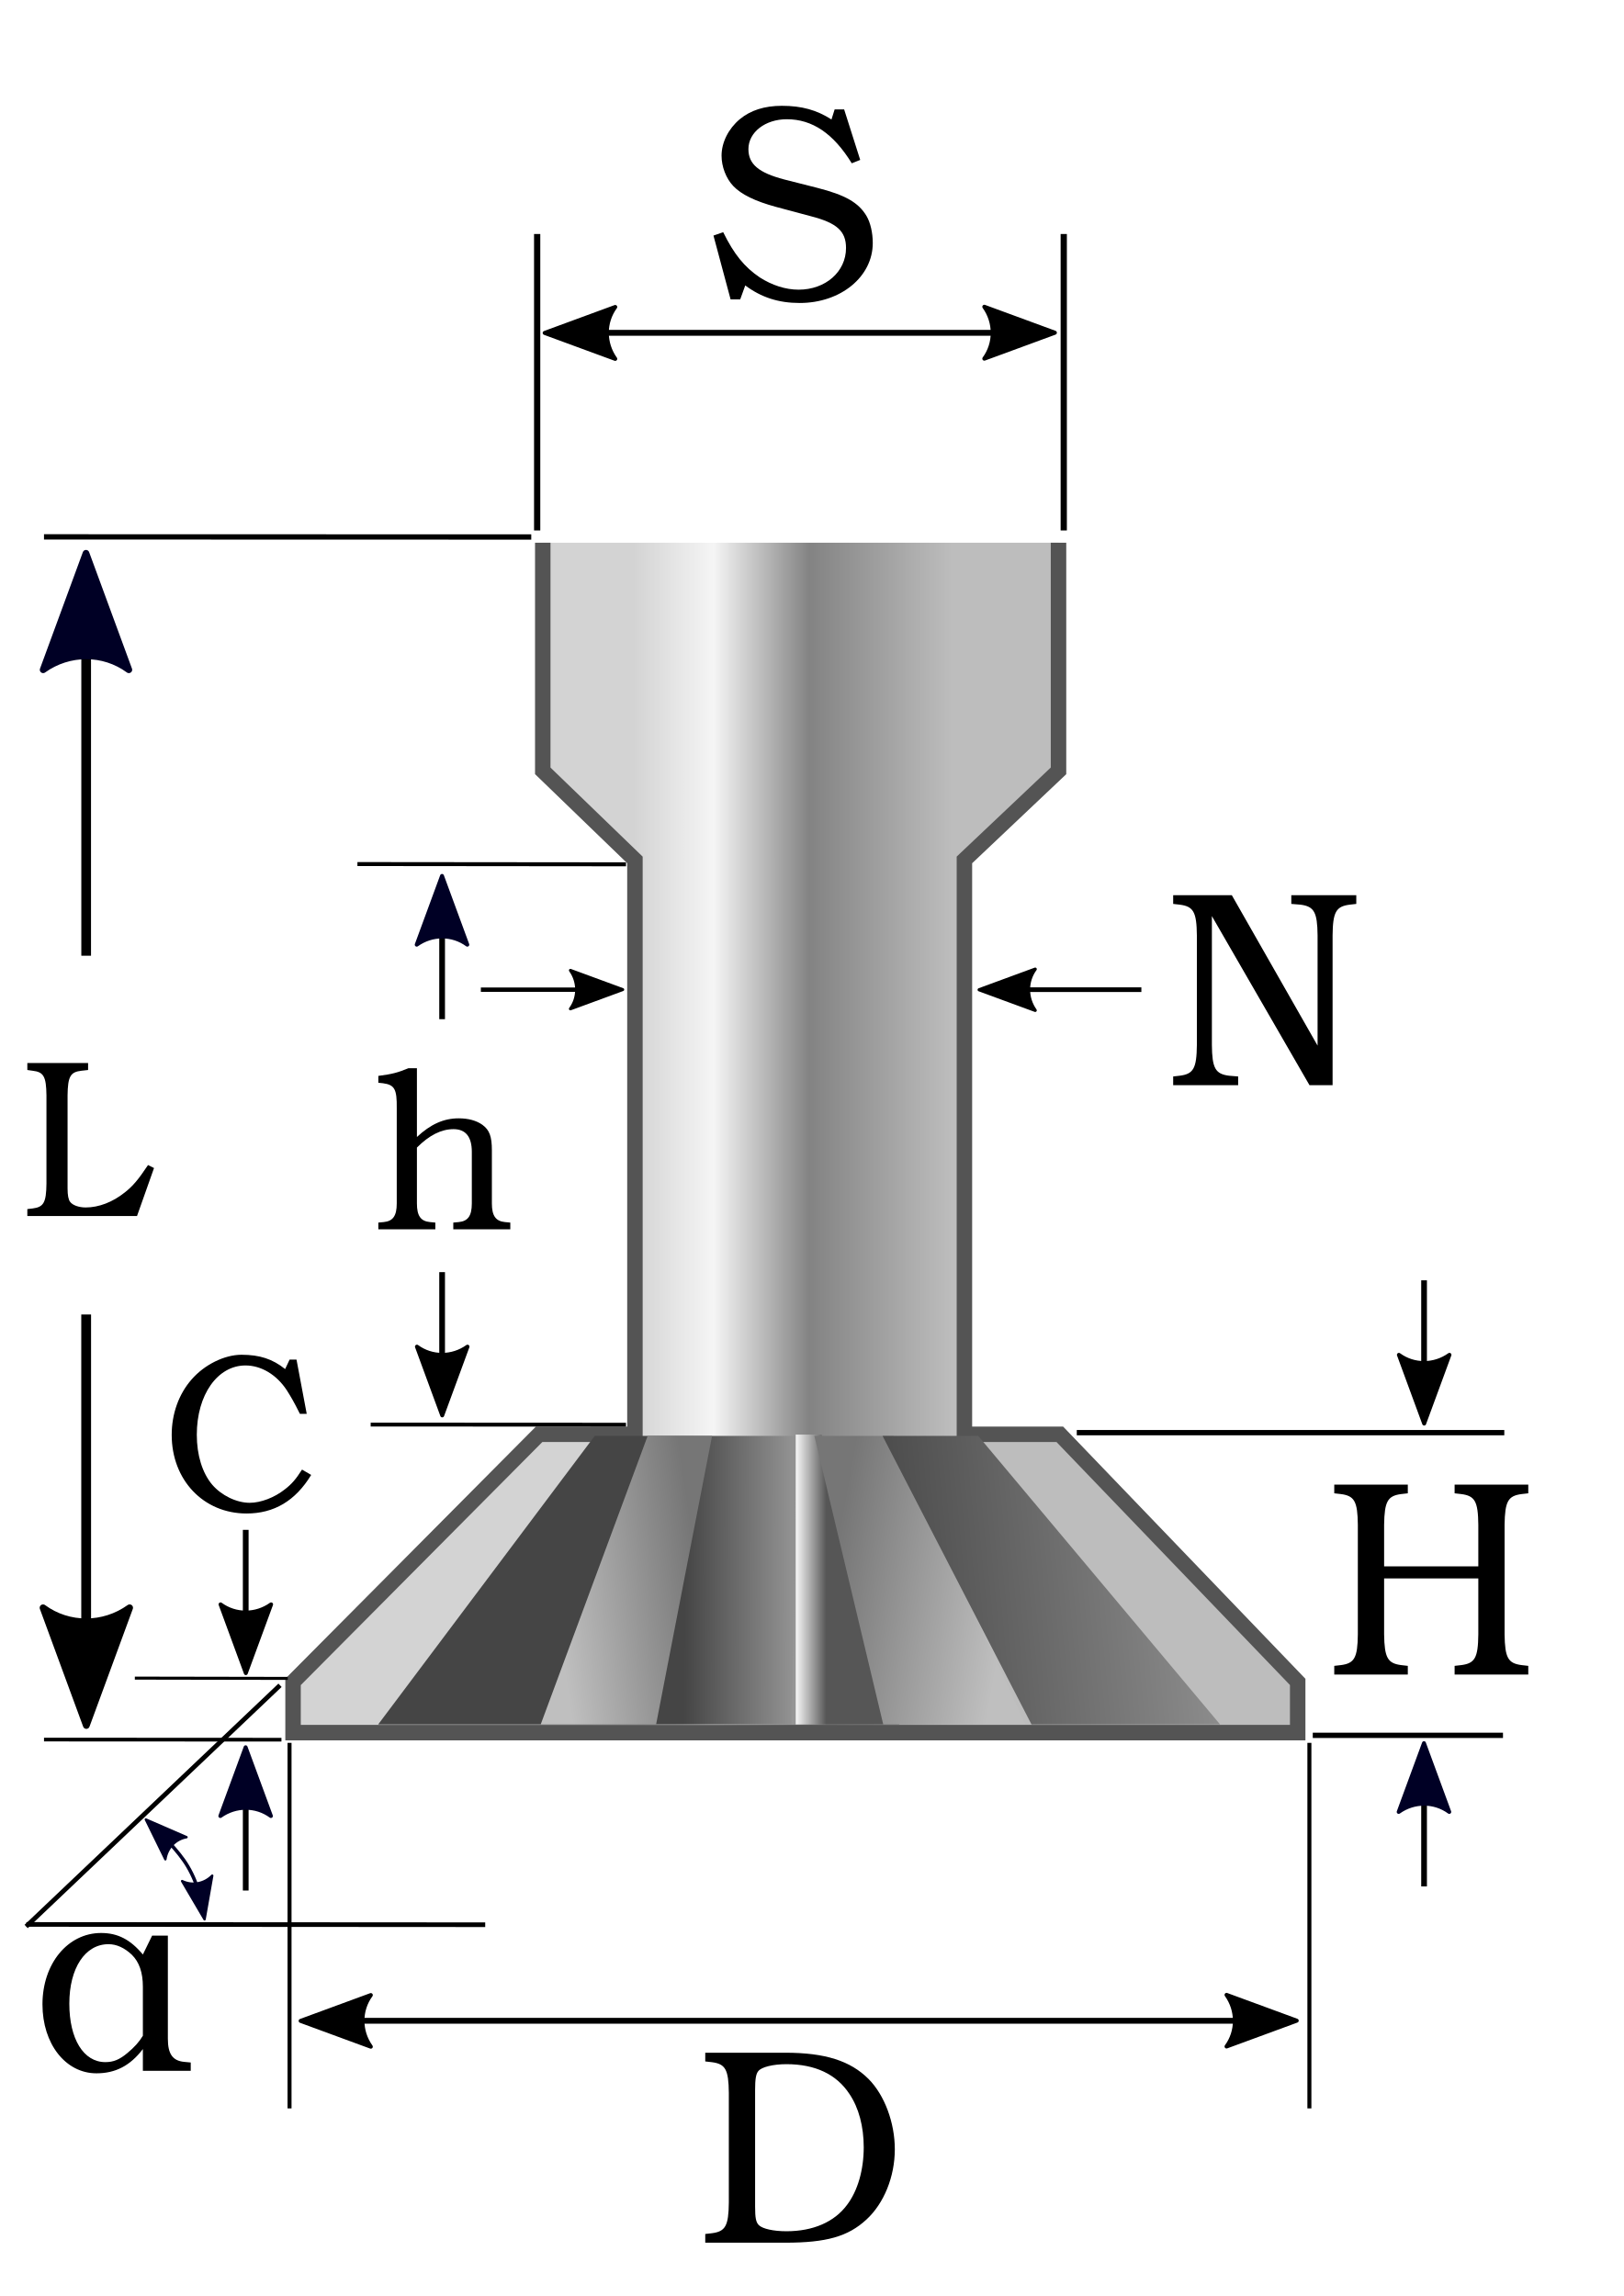
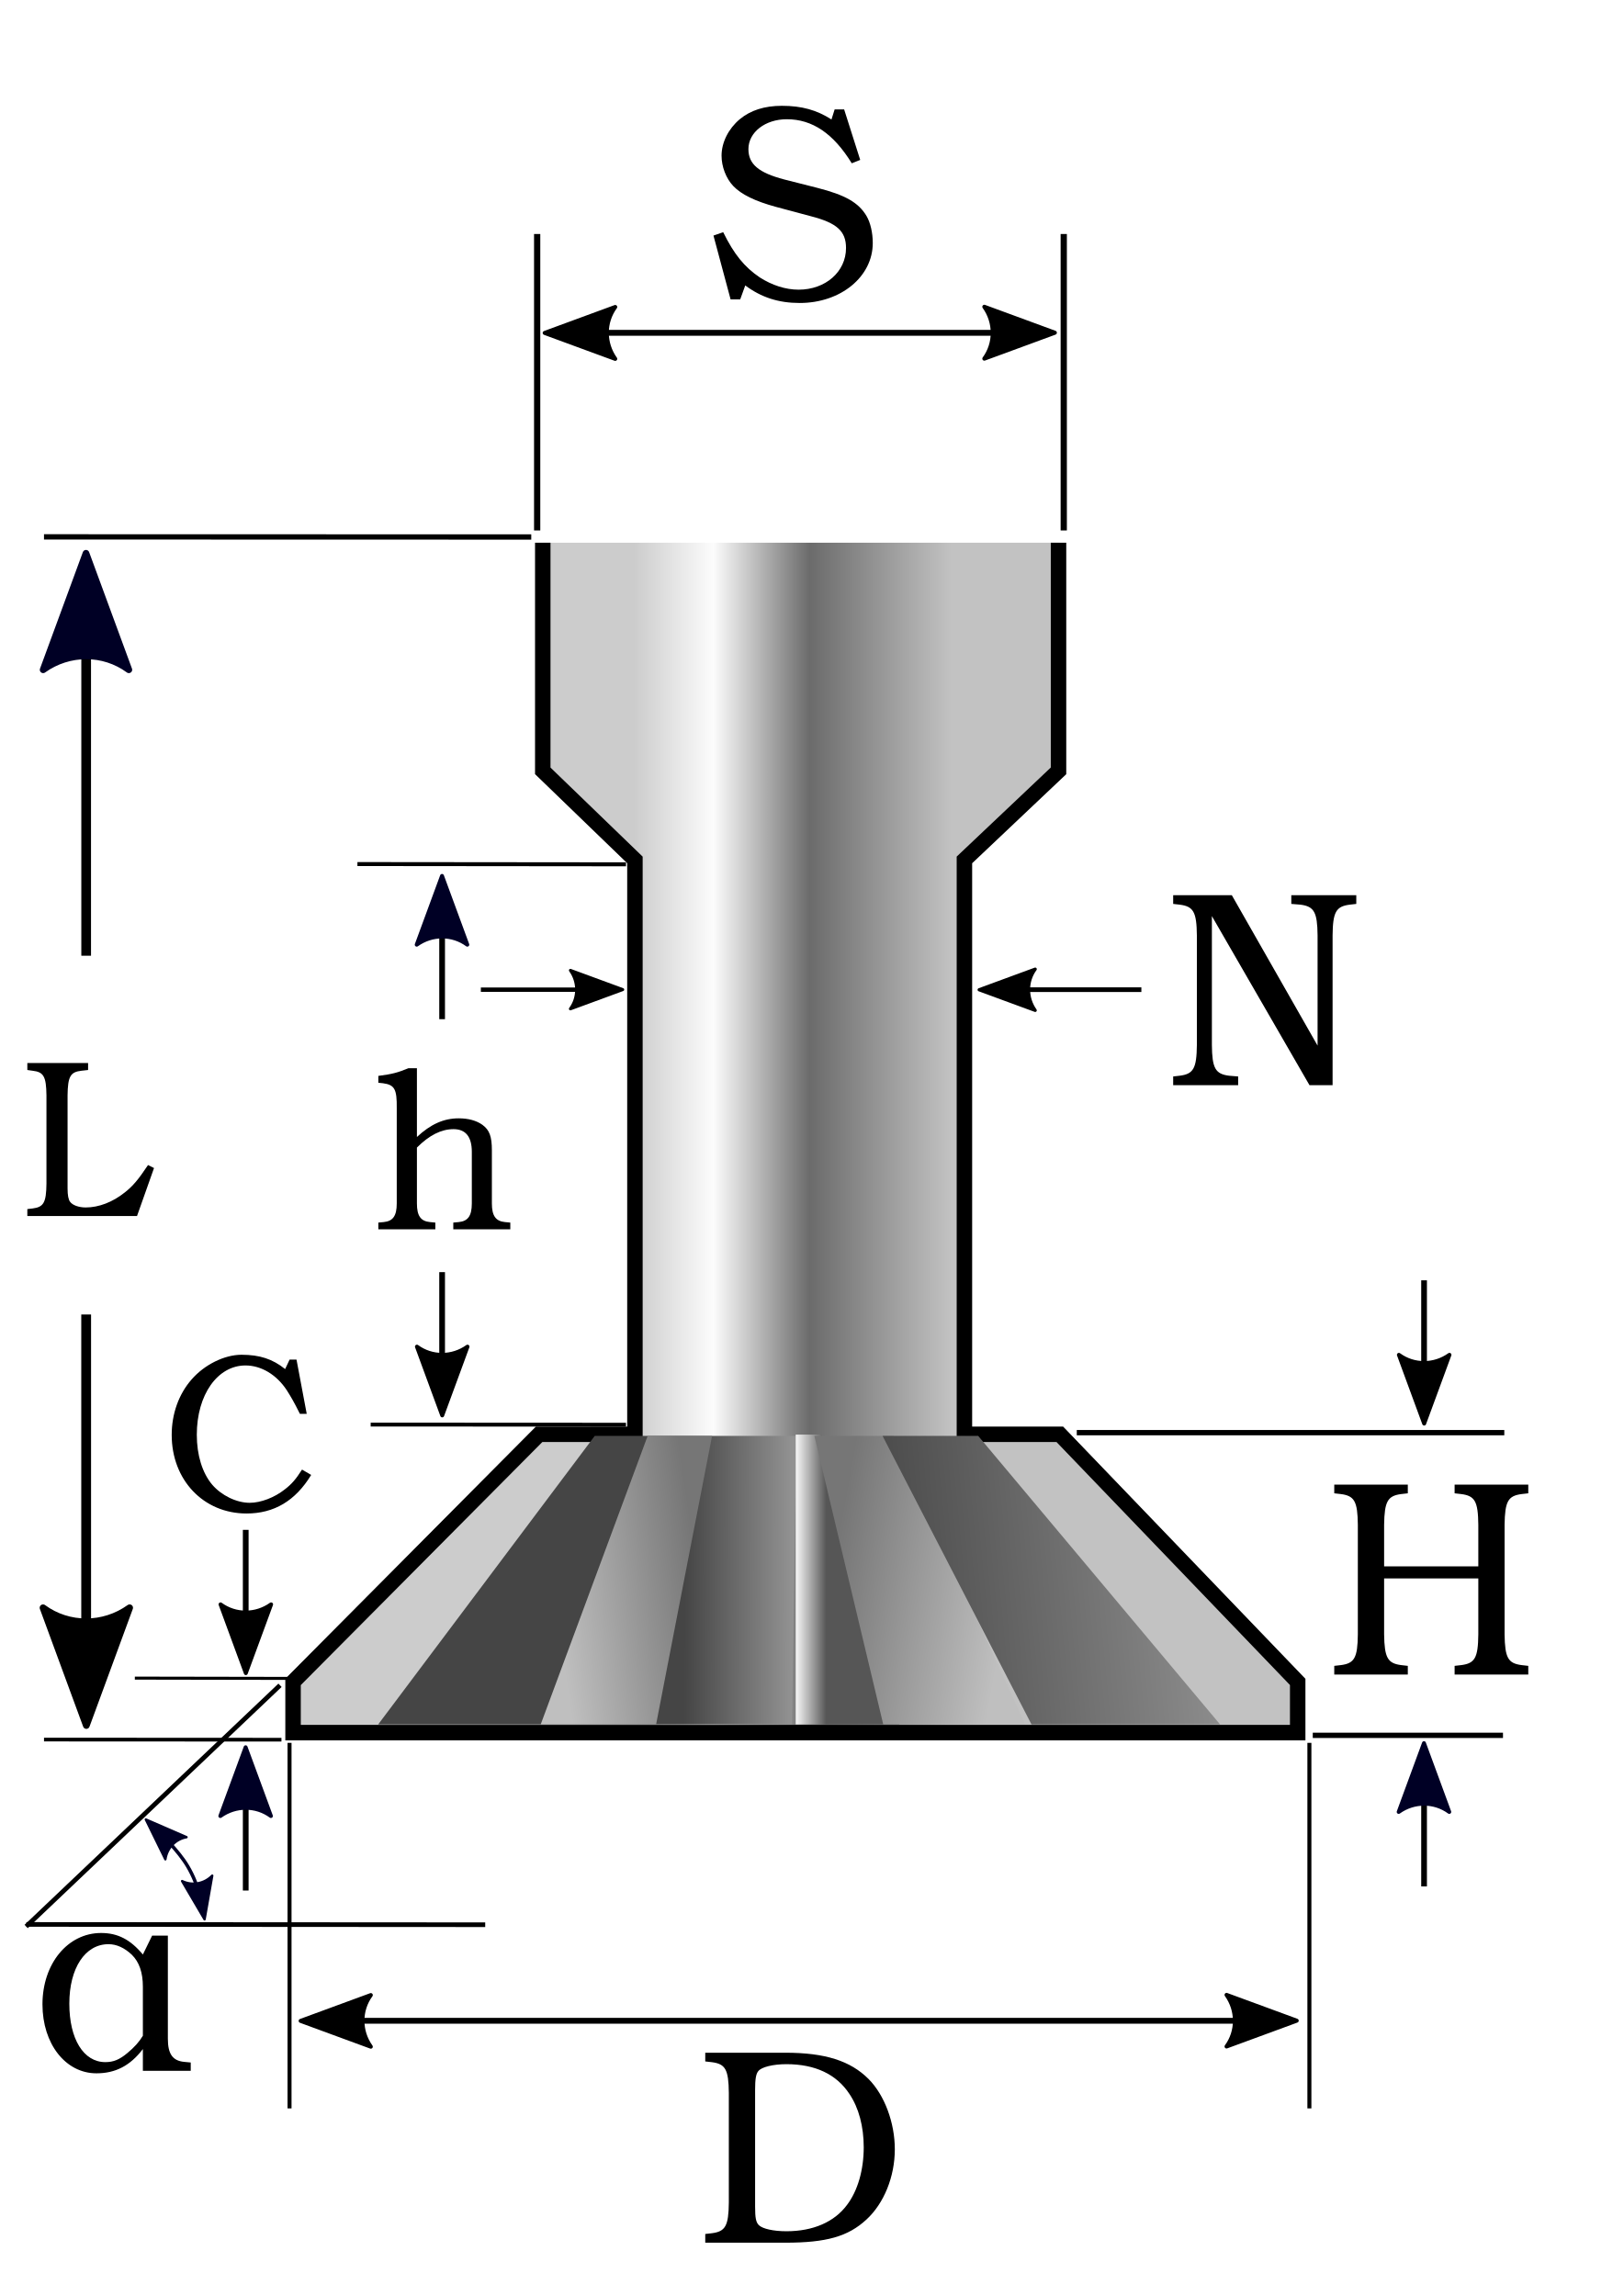
<svg xmlns="http://www.w3.org/2000/svg" xmlns:xlink="http://www.w3.org/1999/xlink" id="svg8" version="1.1" viewBox="0 0 210 297" height="297mm" width="210mm" xml:space="preserve">
  <defs id="defs2">
    <linearGradient id="linearGradient82685">
-       <stop style="stop-color:#bebebe;stop-opacity:1;" offset="0" id="stop82681" />
-       <stop style="stop-color:#f0f0f0;stop-opacity:1;" offset="0.25" id="stop87441" />
-       <stop style="stop-color:#464646;stop-opacity:1;" offset="0.554" id="stop92591" />
-       <stop style="stop-color:#9c9c9c;stop-opacity:1;" offset="1" id="stop82683" />
+       <stop style="stop-color:#cccccc;stop-opacity:1;" offset="0" id="stop82681" />
+       <stop style="stop-color:#fcfcfc;stop-opacity:1;" offset="0.25" id="stop87441" />
+       <stop style="stop-color:#6b6b6b;stop-opacity:1;" offset="0.554" id="stop92591" />
+       <stop style="stop-color:#c2c2c2;stop-opacity:1;" offset="1" id="stop82683" />
    </linearGradient>
    <linearGradient id="linearGradient36741">
      <stop style="stop-color:#f8f8f8;stop-opacity:1;" offset="0" id="stop36737" />
      <stop style="stop-color:#565656;stop-opacity:1;" offset="1" id="stop36739" />
    </linearGradient>
    <linearGradient id="linearGradient20895">
      <stop style="stop-color:#767676;stop-opacity:1;" offset="0" id="stop20891" />
      <stop style="stop-color:#bfbfbf;stop-opacity:1;" offset="1" id="stop20893" />
    </linearGradient>
    <marker orient="auto" refY="0" refX="0" id="marker7593" style="overflow:visible">
      <path id="path7591" style="fill:#000000;fill-opacity:1;fill-rule:evenodd;stroke:#000000;stroke-width:0.625;stroke-linejoin:round;stroke-opacity:1" d="M 8.719,4.034 -2.207,0.016 8.719,-4.002 c -1.745,2.372 -1.735,5.617 -6e-7,8.035 z" transform="matrix(1.1,0,0,1.1,1.1,0)" />
    </marker>
    <marker style="overflow:visible" id="marker4880" refX="0" refY="0" orient="auto">
      <path transform="matrix(-1.1,0,0,-1.1,-1.1,0)" d="M 8.719,4.034 -2.207,0.016 8.719,-4.002 c -1.745,2.372 -1.735,5.617 -6e-7,8.035 z" style="fill:#000000;fill-opacity:1;fill-rule:evenodd;stroke:#000000;stroke-width:0.625;stroke-linejoin:round;stroke-opacity:1" id="path4878" />
    </marker>
    <marker style="overflow:visible" id="marker4732" refX="0" refY="0" orient="auto">
      <path transform="matrix(1.1,0,0,1.1,1.1,0)" d="M 8.719,4.034 -2.207,0.016 8.719,-4.002 c -1.745,2.372 -1.735,5.617 -6e-7,8.035 z" style="fill:#000000;fill-opacity:1;fill-rule:evenodd;stroke:#000000;stroke-width:0.625;stroke-linejoin:round;stroke-opacity:1" id="path4730" />
    </marker>
    <marker orient="auto" refY="0" refX="0" id="marker4584" style="overflow:visible">
      <path id="path4582" style="fill:#000000;fill-opacity:1;fill-rule:evenodd;stroke:#000000;stroke-width:0.625;stroke-linejoin:round;stroke-opacity:1" d="M 8.719,4.034 -2.207,0.016 8.719,-4.002 c -1.745,2.372 -1.735,5.617 -6e-7,8.035 z" transform="matrix(-1.1,0,0,-1.1,-1.1,0)" />
    </marker>
    <marker style="overflow:visible" id="marker4328" refX="0" refY="0" orient="auto" viewBox="0 0 12.706 9.526" markerWidth="12.706" markerHeight="9.526" preserveAspectRatio="xMidYMid">
      <path transform="matrix(-1.1,0,0,-1.1,-1.1,0)" d="M 8.719,4.034 -2.207,0.016 8.719,-4.002 c -1.745,2.372 -1.735,5.617 -6e-7,8.035 z" style="fill:#000000;fill-opacity:1;fill-rule:evenodd;stroke:#000000;stroke-width:0.625;stroke-linejoin:round;stroke-opacity:1" id="path4326" />
    </marker>
    <marker orient="auto" refY="0" refX="0" id="marker4186" style="overflow:visible" viewBox="0 0 12.706 9.526" markerWidth="12.706" markerHeight="9.526" preserveAspectRatio="xMidYMid">
      <path id="path4184" style="fill:#000000;fill-opacity:1;fill-rule:evenodd;stroke:#000000;stroke-width:0.625;stroke-linejoin:round;stroke-opacity:1" d="M 8.719,4.034 -2.207,0.016 8.719,-4.002 c -1.745,2.372 -1.735,5.617 -6e-7,8.035 z" transform="matrix(1.1,0,0,1.1,1.1,0)" />
    </marker>
    <marker style="overflow:visible" id="marker3948" refX="0" refY="0" orient="auto">
      <path transform="matrix(1.1,0,0,1.1,1.1,0)" d="M 8.719,4.034 -2.207,0.016 8.719,-4.002 c -1.745,2.372 -1.735,5.617 -6e-7,8.035 z" style="fill:#000000;fill-opacity:1;fill-rule:evenodd;stroke:#000000;stroke-width:0.625;stroke-linejoin:round;stroke-opacity:1" id="path3946" />
    </marker>
    <marker style="overflow:visible" id="Arrow2Lend" refX="0" refY="0" orient="auto" viewBox="0 0 12.706 9.526" markerWidth="12.706" markerHeight="9.526" preserveAspectRatio="xMidYMid">
      <path transform="matrix(-1.1,0,0,-1.1,-1.1,0)" d="M 8.719,4.034 -2.207,0.016 8.719,-4.002 c -1.745,2.372 -1.735,5.617 -6e-7,8.035 z" style="fill:#000025;fill-opacity:1;fill-rule:evenodd;stroke:#000025;stroke-width:0.625;stroke-linejoin:round;stroke-opacity:1" id="path920" />
    </marker>
    <marker style="overflow:visible" id="Arrow2Lstart" refX="0" refY="0" orient="auto">
      <path transform="matrix(1.1,0,0,1.1,1.1,0)" d="M 8.719,4.034 -2.207,0.016 8.719,-4.002 c -1.745,2.372 -1.735,5.617 -6e-7,8.035 z" style="fill:#000025;fill-opacity:1;fill-rule:evenodd;stroke:#000025;stroke-width:0.625;stroke-linejoin:round;stroke-opacity:1" id="path917" />
    </marker>
    <marker style="overflow:visible" id="marker7497" refX="0" refY="0" orient="auto">
      <path transform="scale(-0.6)" d="M 8.719,4.034 -2.207,0.016 8.719,-4.002 c -1.745,2.372 -1.735,5.617 -6e-7,8.035 z" style="fill:#000025;fill-opacity:1;fill-rule:evenodd;stroke:#000025;stroke-width:0.625;stroke-linejoin:round;stroke-opacity:1" id="path7495" />
    </marker>
    <marker style="overflow:visible" id="marker7379" refX="0" refY="0" orient="auto">
      <path transform="matrix(0.4,0,0,0.4,4,0)" style="fill:#000025;fill-opacity:1;fill-rule:evenodd;stroke:#000025;stroke-width:1pt;stroke-opacity:1" d="M 0,0 5,-5 -12.5,0 5,5 Z" id="path7377" />
    </marker>
    <marker orient="auto" refY="0" refX="0" id="marker5480" style="overflow:visible">
      <path id="path5478" style="fill:#000000;fill-opacity:1;fill-rule:evenodd;stroke:#000000;stroke-width:0.625;stroke-linejoin:round;stroke-opacity:1" d="M 8.719,4.034 -2.207,0.016 8.719,-4.002 c -1.745,2.372 -1.735,5.617 -6e-7,8.035 z" transform="scale(-0.6)" />
    </marker>
    <marker orient="auto" refY="0" refX="0" id="marker5470" style="overflow:visible">
      <path id="path5468" style="fill:#000000;fill-opacity:1;fill-rule:evenodd;stroke:#000000;stroke-width:0.625;stroke-linejoin:round;stroke-opacity:1" d="M 8.719,4.034 -2.207,0.016 8.719,-4.002 c -1.745,2.372 -1.735,5.617 -6e-7,8.035 z" transform="scale(-0.6)" />
    </marker>
    <marker orient="auto" refY="0" refX="0" id="marker5220" style="overflow:visible">
      <path id="path5218" d="M 0,0 5,-5 -12.5,0 5,5 Z" style="fill:#000000;fill-opacity:1;fill-rule:evenodd;stroke:#000000;stroke-width:1pt;stroke-opacity:1" transform="matrix(0.4,0,0,0.4,4,0)" />
    </marker>
    <marker orient="auto" refY="0" refX="0" id="marker5210" style="overflow:visible">
      <path id="path5208" d="M 0,0 5,-5 -12.5,0 5,5 Z" style="fill:#000000;fill-opacity:1;fill-rule:evenodd;stroke:#000000;stroke-width:1pt;stroke-opacity:1" transform="matrix(0.4,0,0,0.4,4,0)" />
    </marker>
    <marker orient="auto" refY="0" refX="0" id="marker5072" style="overflow:visible">
      <path id="path5070" d="M 0,0 5,-5 -12.5,0 5,5 Z" style="fill:#000000;fill-opacity:1;fill-rule:evenodd;stroke:#000000;stroke-width:1pt;stroke-opacity:1" transform="matrix(-0.8,0,0,-0.8,-10,0)" />
    </marker>
    <marker orient="auto" refY="0" refX="0" id="marker5014" style="overflow:visible">
      <path id="path5012" d="M 0,0 5,-5 -12.5,0 5,5 Z" style="fill:#000000;fill-opacity:1;fill-rule:evenodd;stroke:#000000;stroke-width:1pt;stroke-opacity:1" transform="matrix(-0.8,0,0,-0.8,-10,0)" />
    </marker>
    <marker orient="auto" refY="0" refX="0" id="marker4968" style="overflow:visible">
      <path id="path4966" d="M 0,0 5,-5 -12.5,0 5,5 Z" style="fill:#000000;fill-opacity:1;fill-rule:evenodd;stroke:#000000;stroke-width:1pt;stroke-opacity:1" transform="matrix(-0.8,0,0,-0.8,-10,0)" />
    </marker>
    <marker orient="auto" refY="0" refX="0" id="marker4884" style="overflow:visible">
      <path id="path4882" d="M 0,0 5,-5 -12.5,0 5,5 Z" style="fill:#000000;fill-opacity:1;fill-rule:evenodd;stroke:#000000;stroke-width:1pt;stroke-opacity:1" transform="matrix(0.8,0,0,0.8,10,0)" />
    </marker>
    <marker orient="auto" refY="0" refX="0" id="marker4856" style="overflow:visible">
      <path id="path4854" d="M 0,0 5,-5 -12.5,0 5,5 Z" style="fill:#000000;fill-opacity:1;fill-rule:evenodd;stroke:#000000;stroke-width:1pt;stroke-opacity:1" transform="matrix(0.8,0,0,0.8,10,0)" />
    </marker>
    <marker orient="auto" refY="0" refX="0" id="marker4834" style="overflow:visible">
      <path id="path4832" d="M 0,0 5,-5 -12.5,0 5,5 Z" style="fill:#000000;fill-opacity:1;fill-rule:evenodd;stroke:#000000;stroke-width:1pt;stroke-opacity:1" transform="matrix(0.8,0,0,0.8,10,0)" />
    </marker>
    <marker orient="auto" refY="0" refX="0" id="marker5220-5" style="overflow:visible">
      <path id="path5218-3" d="M 0,0 5,-5 -12.5,0 5,5 Z" style="fill:#000000;fill-opacity:1;fill-rule:evenodd;stroke:#000000;stroke-width:1pt;stroke-opacity:1" transform="matrix(0.4,0,0,0.4,4,0)" />
    </marker>
    <marker orient="auto" refY="0" refX="0" id="marker5480-5" style="overflow:visible">
      <path id="path5478-7" style="fill:#000000;fill-opacity:1;fill-rule:evenodd;stroke:#000000;stroke-width:0.625;stroke-linejoin:round;stroke-opacity:1" d="M 8.719,4.034 -2.207,0.016 8.719,-4.002 c -1.745,2.372 -1.735,5.617 -6e-7,8.035 z" transform="scale(-0.6)" />
    </marker>
    <linearGradient xlink:href="#linearGradient36360" id="linearGradient36362" x1="83.833" y1="-3.855" x2="46.76" y2="-3.913" gradientUnits="userSpaceOnUse" gradientTransform="matrix(1.118396,0,0,1,8.709789,204.7329)" />
    <linearGradient id="linearGradient36360">
      <stop style="stop-color:#929292;stop-opacity:1;" offset="0" id="stop36356" />
      <stop style="stop-color:#454545;stop-opacity:1;" offset="0.337" id="stop38296" />
    </linearGradient>
    <linearGradient xlink:href="#linearGradient16058" id="linearGradient16060" x1="79.855" y1="162.6" x2="146.842" y2="155.669" gradientUnits="userSpaceOnUse" gradientTransform="matrix(0.9285597,0,0,1.00646,32.52907,14.27157)" />
    <linearGradient id="linearGradient16058">
      <stop style="stop-color:#424242;stop-opacity:1;" offset="0" id="stop16054" />
      <stop style="stop-color:#a5a5a5;stop-opacity:1;" offset="1" id="stop16056" />
    </linearGradient>
    <marker orient="auto" refY="0" refX="0" id="marker4186-7" style="overflow:visible">
      <path id="path4184-5" style="fill:#000000;fill-opacity:1;fill-rule:evenodd;stroke:#000000;stroke-width:0.625;stroke-linejoin:round;stroke-opacity:1" d="M 8.719,4.034 -2.207,0.016 8.719,-4.002 c -1.745,2.372 -1.735,5.617 -6e-7,8.035 z" transform="matrix(1.1,0,0,1.1,1.1,0)" />
    </marker>
    <marker orient="auto" refY="0" refX="0" id="marker4584-3" style="overflow:visible">
      <path id="path4582-5" style="fill:#000000;fill-opacity:1;fill-rule:evenodd;stroke:#000000;stroke-width:0.625;stroke-linejoin:round;stroke-opacity:1" d="M 8.719,4.034 -2.207,0.016 8.719,-4.002 c -1.745,2.372 -1.735,5.617 -6e-7,8.035 z" transform="matrix(-1.1,0,0,-1.1,-1.1,0)" />
    </marker>
    <marker style="overflow:visible" id="marker4732-6" refX="0" refY="0" orient="auto">
      <path transform="matrix(1.1,0,0,1.1,1.1,0)" d="M 8.719,4.034 -2.207,0.016 8.719,-4.002 c -1.745,2.372 -1.735,5.617 -6e-7,8.035 z" style="fill:#000000;fill-opacity:1;fill-rule:evenodd;stroke:#000000;stroke-width:0.625;stroke-linejoin:round;stroke-opacity:1" id="path4730-2" />
    </marker>
    <marker style="overflow:visible" id="marker3948-9" refX="0" refY="0" orient="auto">
      <path transform="matrix(1.1,0,0,1.1,1.1,0)" d="M 8.719,4.034 -2.207,0.016 8.719,-4.002 c -1.745,2.372 -1.735,5.617 -6e-7,8.035 z" style="fill:#000000;fill-opacity:1;fill-rule:evenodd;stroke:#000000;stroke-width:0.625;stroke-linejoin:round;stroke-opacity:1" id="path3946-1" />
    </marker>
    <marker style="overflow:visible" id="marker4328-2" refX="0" refY="0" orient="auto">
      <path transform="matrix(-1.1,0,0,-1.1,-1.1,0)" d="M 8.719,4.034 -2.207,0.016 8.719,-4.002 c -1.745,2.372 -1.735,5.617 -6e-7,8.035 z" style="fill:#000000;fill-opacity:1;fill-rule:evenodd;stroke:#000000;stroke-width:0.625;stroke-linejoin:round;stroke-opacity:1" id="path4326-7" />
    </marker>
    <marker style="overflow:visible" id="Arrow2Lstart-0" refX="0" refY="0" orient="auto">
      <path transform="matrix(1.1,0,0,1.1,1.1,0)" d="M 8.719,4.034 -2.207,0.016 8.719,-4.002 c -1.745,2.372 -1.735,5.617 -6e-7,8.035 z" style="fill:#000025;fill-opacity:1;fill-rule:evenodd;stroke:#000025;stroke-width:0.625;stroke-linejoin:round;stroke-opacity:1" id="path917-9" />
    </marker>
    <marker style="overflow:visible" id="Arrow2Lend-3" refX="0" refY="0" orient="auto">
      <path transform="matrix(-1.1,0,0,-1.1,-1.1,0)" d="M 8.719,4.034 -2.207,0.016 8.719,-4.002 c -1.745,2.372 -1.735,5.617 -6e-7,8.035 z" style="fill:#000025;fill-opacity:1;fill-rule:evenodd;stroke:#000025;stroke-width:0.625;stroke-linejoin:round;stroke-opacity:1" id="path920-6" />
    </marker>
    <marker style="overflow:visible" id="marker4880-0" refX="0" refY="0" orient="auto">
      <path transform="matrix(-1.1,0,0,-1.1,-1.1,0)" d="M 8.719,4.034 -2.207,0.016 8.719,-4.002 c -1.745,2.372 -1.735,5.617 -6e-7,8.035 z" style="fill:#000000;fill-opacity:1;fill-rule:evenodd;stroke:#000000;stroke-width:0.625;stroke-linejoin:round;stroke-opacity:1" id="path4878-6" />
    </marker>
    <marker orient="auto" refY="0" refX="0" id="marker7593-2" style="overflow:visible">
      <path id="path7591-6" style="fill:#000000;fill-opacity:1;fill-rule:evenodd;stroke:#000000;stroke-width:0.625;stroke-linejoin:round;stroke-opacity:1" d="M 8.719,4.034 -2.207,0.016 8.719,-4.002 c -1.745,2.372 -1.735,5.617 -6e-7,8.035 z" transform="matrix(1.1,0,0,1.1,1.1,0)" />
    </marker>
    <marker orient="auto" refY="0" refX="0" id="marker5072-1" style="overflow:visible">
      <path id="path5070-8" d="M 0,0 5,-5 -12.5,0 5,5 Z" style="fill:#000000;fill-opacity:1;fill-rule:evenodd;stroke:#000000;stroke-width:1pt;stroke-opacity:1" transform="matrix(-0.8,0,0,-0.8,-10,0)" />
    </marker>
    <linearGradient xlink:href="#linearGradient20895" id="linearGradient20691" gradientUnits="userSpaceOnUse" x1="88.003" y1="210.563" x2="114.517" y2="205.597" gradientTransform="matrix(0.8579507,0,0,-0.8898868,30.85144,397.3874)" />
    <linearGradient xlink:href="#linearGradient36741" id="linearGradient36743" x1="83.865" y1="184.477" x2="87.814" y2="184.477" gradientUnits="userSpaceOnUse" gradientTransform="translate(19.05,16.40417)" />
    <linearGradient xlink:href="#linearGradient82685" id="linearGradient82687" x1="62.931" y1="139.99" x2="103.979" y2="139.99" gradientUnits="userSpaceOnUse" gradientTransform="translate(19.05,16.40417)" />
    <linearGradient xlink:href="#linearGradient20895" id="linearGradient2124" gradientUnits="userSpaceOnUse" gradientTransform="matrix(-0.6974373,0,0,-0.8898868,152.6378,397.3874)" x1="88.003" y1="210.563" x2="114.517" y2="205.597" />
    <marker style="overflow:visible" id="Arrow2Lstart-0-7" refX="0" refY="0" orient="auto">
      <path transform="matrix(1.1,0,0,1.1,1.1,0)" d="M 8.719,4.034 -2.207,0.016 8.719,-4.002 c -1.745,2.372 -1.735,5.617 -6e-7,8.035 z" style="fill:#000025;fill-opacity:1;fill-rule:evenodd;stroke:#000025;stroke-width:0.625;stroke-linejoin:round;stroke-opacity:1" id="path917-9-5" />
    </marker>
    <marker style="overflow:visible" id="Arrow2Lend-3-3" refX="0" refY="0" orient="auto">
      <path transform="matrix(-1.1,0,0,-1.1,-1.1,0)" d="M 8.719,4.034 -2.207,0.016 8.719,-4.002 c -1.745,2.372 -1.735,5.617 -6e-7,8.035 z" style="fill:#000025;fill-opacity:1;fill-rule:evenodd;stroke:#000025;stroke-width:0.625;stroke-linejoin:round;stroke-opacity:1" id="path920-6-5" />
    </marker>
  </defs>
-   <path id="path4520" d="M 70.198,70.203 V 99.714 l 11.92,11.52 v 74.301 H 69.726 l -31.824,32.029 v 6.56 H 167.836 v -6.56 l -30.766,-32.029 H 124.732 V 111.234 L 136.903,99.714 V 70.203" style="opacity:0.67;fill:url(#linearGradient82687);fill-opacity:1;stroke:#000000;stroke-width:2;stroke-linecap:butt;stroke-linejoin:miter;stroke-dasharray:none;stroke-opacity:1" />
+   <path id="path4520" d="M 70.198,70.203 V 99.714 l 11.92,11.52 v 74.301 H 69.726 l -31.824,32.029 v 6.56 H 167.836 v -6.56 l -30.766,-32.029 H 124.732 V 111.234 L 136.903,99.714 V 70.203" style="opacity:1;fill:url(#linearGradient82687);fill-opacity:1;stroke:#000000;stroke-width:2;stroke-linecap:butt;stroke-linejoin:miter;stroke-dasharray:none;stroke-opacity:1" />
  <path id="path3652" d="m 48.91,223.066 28.012,-37.33 h 26.077 l -0.563,37.33 h -7.909 z" style="fill:url(#linearGradient36362);fill-opacity:1;stroke:none;stroke-width:2.115;stroke-linecap:butt;stroke-linejoin:miter;stroke-miterlimit:4;stroke-dasharray:none;stroke-opacity:1" />
  <path id="path4528" d="M 69.474,68.615 V 30.27" style="fill:none;stroke:#000000;stroke-width:0.807;stroke-linecap:butt;stroke-linejoin:miter;stroke-miterlimit:4;stroke-dasharray:none;stroke-opacity:1" />
  <path id="path4530" d="M 137.579,68.615 V 30.27" style="fill:none;stroke:#000000;stroke-width:0.807;stroke-linecap:butt;stroke-linejoin:miter;stroke-miterlimit:4;stroke-dasharray:none;stroke-opacity:1" />
  <path id="path4538" d="M 169.349,272.732 V 225.448" style="fill:none;stroke:#000000;stroke-width:0.517;stroke-linecap:butt;stroke-linejoin:miter;stroke-miterlimit:4;stroke-dasharray:none;stroke-opacity:1" />
  <path id="path4542" d="M 71.455,43.052 H 135.421" style="fill:none;stroke:#000000;stroke-width:0.759;stroke-linecap:butt;stroke-linejoin:miter;stroke-miterlimit:4;stroke-dasharray:none;stroke-opacity:1;marker-start:url(#marker4186-7);marker-end:url(#marker4584-3)" />
  <path id="path4548" d="m 39.886,261.399 h 126.82" style="fill:none;stroke:#000000;stroke-width:0.755;stroke-linecap:butt;stroke-linejoin:miter;stroke-miterlimit:4;stroke-dasharray:none;stroke-opacity:1;marker-start:url(#marker3948-9);marker-end:url(#marker4328-2)" />
  <text transform="scale(0.9709603,1.029908)" id="shank_diameter" y="37.6" x="94.049" style="font-style:normal;font-variant:normal;font-weight:normal;font-stretch:normal;font-size:35.025px;line-height:1.25;font-family:'URW Bookman L';-inkscape-font-specification:'URW Bookman L, Normal';font-variant-ligatures:normal;font-variant-caps:normal;font-variant-numeric:normal;font-feature-settings:normal;text-align:start;letter-spacing:0px;word-spacing:0px;writing-mode:lr-tb;text-anchor:start;fill:#000000;fill-opacity:1;stroke:none;stroke-width:3.284" xml:space="preserve">
    <tspan style="font-style:normal;font-variant:normal;font-weight:normal;font-stretch:normal;font-size:35.025px;font-family:'URW Bookman L';-inkscape-font-specification:'URW Bookman L, Normal';font-variant-ligatures:normal;font-variant-caps:normal;font-variant-numeric:normal;font-feature-settings:normal;text-align:start;writing-mode:lr-tb;text-anchor:start;stroke-width:3.284" y="37.6" x="94.049" id="tspan5678">S</tspan>
  </text>
  <text transform="scale(0.9709603,1.029908)" id="diameter" y="281.679" x="92.847" style="font-style:normal;font-variant:normal;font-weight:normal;font-stretch:normal;font-size:35.025px;line-height:1.25;font-family:'URW Bookman L';-inkscape-font-specification:'URW Bookman L, Normal';font-variant-ligatures:normal;font-variant-caps:normal;font-variant-numeric:normal;font-feature-settings:normal;text-align:start;letter-spacing:0px;word-spacing:0px;writing-mode:lr-tb;text-anchor:start;fill:#000000;fill-opacity:1;stroke:none;stroke-width:3.284" xml:space="preserve">
    <tspan style="font-style:normal;font-variant:normal;font-weight:normal;font-stretch:normal;font-size:35.025px;font-family:'URW Bookman L';-inkscape-font-specification:'URW Bookman L, Normal';font-variant-ligatures:normal;font-variant-caps:normal;font-variant-numeric:normal;font-feature-settings:normal;text-align:start;writing-mode:lr-tb;text-anchor:start;stroke-width:3.284" y="281.679" x="92.847" id="tspan5690">D</tspan>
  </text>
  <path d="m 19.298,235.766 c 1.43,1.366 3.735,3.557 4.975,5.648 1.514,2.553 1.841,5.009 2.07,6.277" id="path5698" style="fill:none;fill-opacity:1;stroke:#000025;stroke-width:0.448;stroke-miterlimit:4;stroke-dasharray:none;stroke-dashoffset:0;stroke-opacity:1;marker-start:url(#Arrow2Lstart-0-7);marker-end:url(#Arrow2Lend-3-3)" />
  <text transform="scale(0.9709603,1.029908)" id="cutting_angle" y="260.094" x="4.36" style="font-style:normal;font-variant:normal;font-weight:normal;font-stretch:normal;font-size:35.025px;line-height:1.25;font-family:'URW Bookman L';-inkscape-font-specification:'URW Bookman L, Normal';font-variant-ligatures:normal;font-variant-caps:normal;font-variant-numeric:normal;font-feature-settings:normal;text-align:start;letter-spacing:0px;word-spacing:0px;writing-mode:lr-tb;text-anchor:start;fill:#000000;fill-opacity:1;stroke:none;stroke-width:3.284" xml:space="preserve">
    <tspan style="stroke-width:3.284" y="260.094" x="4.36" id="tspan5718">α</tspan>
  </text>
  <path style="fill:none;stroke:#000000;stroke-width:0.6;stroke-linecap:butt;stroke-linejoin:miter;stroke-dasharray:none;stroke-opacity:1" d="M 3.383,249.2 36.215,218.001" id="path140257-6" />
  <path style="fill:none;stroke:#000000;stroke-width:0.6;stroke-linecap:butt;stroke-linejoin:miter;stroke-dasharray:none;stroke-opacity:1" d="M 62.754,248.973 3.409,248.935" id="path140655-2" />
  <path id="path4538-8" d="M 37.447,272.732 V 225.448" style="fill:none;stroke:#000000;stroke-width:0.517;stroke-linecap:butt;stroke-linejoin:miter;stroke-miterlimit:4;stroke-dasharray:none;stroke-opacity:1" />
  <path id="path4548-6" d="m 139.264,185.321 h 55.293" style="fill:none;stroke:#000000;stroke-width:0.686;stroke-linecap:butt;stroke-linejoin:miter;stroke-miterlimit:4;stroke-dasharray:none;stroke-opacity:1" />
  <path id="path4538-7" d="M 184.181,244.02 V 226.47" style="fill:none;stroke:#000000;stroke-width:0.74;stroke-linecap:butt;stroke-linejoin:miter;stroke-miterlimit:4;stroke-dasharray:none;stroke-opacity:1;marker-end:url(#Arrow2Lend)" />
  <text transform="scale(0.9709603,1.029908)" id="dovetail_height" y="210.326" x="176.632" style="font-style:normal;font-variant:normal;font-weight:normal;font-stretch:normal;font-size:35.025px;line-height:1.25;font-family:'URW Bookman L';-inkscape-font-specification:'URW Bookman L, Normal';font-variant-ligatures:normal;font-variant-caps:normal;font-variant-numeric:normal;font-feature-settings:normal;text-align:start;letter-spacing:0px;word-spacing:0px;writing-mode:lr-tb;text-anchor:start;fill:#000000;fill-opacity:1;stroke:none;stroke-width:3.284" xml:space="preserve">
    <tspan y="210.326" x="176.632" id="tspan7855">H</tspan>
  </text>
  <path id="rect6239" style="opacity:1;fill:url(#linearGradient36743);fill-opacity:1;stroke-width:1.985;stroke-linecap:round;stroke-linejoin:round" d="m 102.915,185.576 h 3.346 l 10.054,37.49 h -10.054 -3.346 z" />
  <path style="fill:url(#linearGradient20691);fill-opacity:1;stroke:none;stroke-width:0.231px;stroke-linecap:butt;stroke-linejoin:miter;stroke-opacity:1" d="m 105.326,185.736 8.908,37.33 h 18.362 L 115.574,185.736 Z" id="path20293" />
  <path id="path128465" d="m 169.785,224.476 h 24.602" style="fill:none;stroke:#000000;stroke-width:0.686;stroke-linecap:butt;stroke-linejoin:miter;stroke-miterlimit:4;stroke-dasharray:none;stroke-opacity:1" />
  <path id="path130891" d="M 184.181,183.166 V 165.616" style="fill:none;stroke:#000000;stroke-width:0.74;stroke-linecap:butt;stroke-linejoin:miter;stroke-miterlimit:4;stroke-dasharray:none;stroke-opacity:1;marker-start:url(#marker4186)" />
  <path style="fill:none;stroke:#000000;stroke-width:0.389;stroke-linecap:butt;stroke-linejoin:miter;stroke-dasharray:none;stroke-opacity:1" d="m 37.217,217.109 -19.778,-0.035" id="path140257" />
  <path style="fill:none;stroke:#000000;stroke-width:0.48;stroke-linecap:butt;stroke-linejoin:miter;stroke-dasharray:none;stroke-opacity:1" d="M 36.4,225.039 5.692,225.023" id="path140655" />
  <path id="path149716" d="m 127.44,128.02 v 0 h 20.178" style="fill:none;stroke:#000000;stroke-width:0.603;stroke-linecap:butt;stroke-linejoin:miter;stroke-miterlimit:4;stroke-dasharray:none;stroke-opacity:1;marker-start:url(#marker4732-6)" />
  <path id="path149718" d="m 62.192,128.02 v 0 h 17.6" style="fill:none;stroke:#000000;stroke-width:0.563;stroke-linecap:butt;stroke-linejoin:miter;stroke-miterlimit:4;stroke-dasharray:none;stroke-opacity:1;marker-end:url(#marker4880-0)" />
  <text transform="scale(0.9709603,1.029908)" id="neck_diameter" y="136.296" x="155.364" style="font-style:normal;font-variant:normal;font-weight:normal;font-stretch:normal;font-size:35.025px;line-height:1.25;font-family:'URW Bookman L';-inkscape-font-specification:'URW Bookman L, Normal';font-variant-ligatures:normal;font-variant-caps:normal;font-variant-numeric:normal;font-feature-settings:normal;text-align:start;letter-spacing:0px;word-spacing:0px;writing-mode:lr-tb;text-anchor:start;fill:#000000;fill-opacity:1;stroke:none;stroke-width:3.284" xml:space="preserve">
    <tspan y="136.296" x="155.364" id="tspan150142">N</tspan>
  </text>
  <path style="fill:url(#linearGradient16060);fill-opacity:1;stroke:none;stroke-width:0.256px;stroke-linecap:butt;stroke-linejoin:miter;stroke-opacity:1" d="m 133.41,223.066 -19.269,-37.33 h 12.369 l 31.289,37.33 z" id="path1249" />
  <path style="fill:url(#linearGradient2124);fill-opacity:1;stroke:none;stroke-width:0.208px;stroke-linecap:butt;stroke-linejoin:miter;stroke-opacity:1" d="m 92.097,185.736 -7.242,37.33 H 69.929 l 13.838,-37.33 z" id="path1726" />
  <path id="path12753" d="M 31.781,244.55 V 227" style="fill:none;stroke:#000000;stroke-width:0.74;stroke-linecap:butt;stroke-linejoin:miter;stroke-miterlimit:4;stroke-dasharray:none;stroke-opacity:1;marker-end:url(#Arrow2Lend)" />
  <text transform="scale(0.9709603,1.029908)" id="crest" y="189.735" x="21.638" style="font-style:normal;font-variant:normal;font-weight:normal;font-stretch:normal;font-size:28.222px;line-height:1.25;font-family:'URW Bookman L';-inkscape-font-specification:'URW Bookman L, Normal';font-variant-ligatures:normal;font-variant-caps:normal;font-variant-numeric:normal;font-variant-east-asian:normal;text-align:start;letter-spacing:0px;word-spacing:0px;writing-mode:lr-tb;text-anchor:start;fill:#000000;fill-opacity:1;stroke:none;stroke-width:3.284" xml:space="preserve">
    <tspan y="189.735" x="21.638" id="tspan12755" style="font-style:normal;font-variant:normal;font-weight:normal;font-stretch:normal;font-size:28.222px;font-family:'URW Bookman L';-inkscape-font-specification:'URW Bookman L, Normal';font-variant-ligatures:normal;font-variant-caps:normal;font-variant-numeric:normal;font-variant-east-asian:normal">C</tspan>
  </text>
  <path id="path12759" d="M 31.781,215.445 V 197.895" style="fill:none;stroke:#000000;stroke-width:0.74;stroke-linecap:butt;stroke-linejoin:miter;stroke-miterlimit:4;stroke-dasharray:none;stroke-opacity:1;marker-start:url(#marker4186)" />
  <path id="path13291" d="M 11.144,123.627 V 73.233" style="fill:none;stroke:#000000;stroke-width:1.254;stroke-linecap:butt;stroke-linejoin:miter;stroke-miterlimit:4;stroke-dasharray:none;stroke-opacity:1;marker-end:url(#Arrow2Lend)" />
  <path id="path13689" d="M 11.144,221.52 V 170.037" style="fill:none;stroke:#000000;stroke-width:1.267;stroke-linecap:butt;stroke-linejoin:miter;stroke-miterlimit:4;stroke-dasharray:none;stroke-opacity:1;marker-start:url(#marker4186)" />
  <text transform="scale(0.9709603,1.029908)" id="length" y="152.737" x="2.766" style="font-style:normal;font-variant:normal;font-weight:normal;font-stretch:normal;font-size:28.222px;line-height:1.25;font-family:'URW Bookman L';-inkscape-font-specification:'URW Bookman L, Normal';font-variant-ligatures:normal;font-variant-caps:normal;font-variant-numeric:normal;font-variant-east-asian:normal;text-align:start;letter-spacing:0px;word-spacing:0px;writing-mode:lr-tb;text-anchor:start;fill:#000000;fill-opacity:1;stroke:none;stroke-width:3.284" xml:space="preserve">
    <tspan y="152.737" x="2.766" id="tspan14087" style="font-style:normal;font-variant:normal;font-weight:normal;font-stretch:normal;font-size:28.222px;font-family:'URW Bookman L';-inkscape-font-specification:'URW Bookman L, Normal';font-variant-ligatures:normal;font-variant-caps:normal;font-variant-numeric:normal;font-variant-east-asian:normal">L</tspan>
  </text>
  <path style="fill:none;stroke:#000000;stroke-width:0.685;stroke-linecap:butt;stroke-linejoin:miter;stroke-dasharray:none;stroke-opacity:1" d="M 68.709,69.463 5.69,69.447" id="path14589" />
  <path style="fill:none;stroke:#000000;stroke-width:0.513;stroke-linecap:butt;stroke-linejoin:miter;stroke-dasharray:none;stroke-opacity:1" d="m 80.962,111.804 -34.735,-0.034" id="path17382" />
  <path style="fill:none;stroke:#000000;stroke-width:0.498;stroke-linecap:butt;stroke-linejoin:miter;stroke-dasharray:none;stroke-opacity:1" d="m 80.962,184.293 -33.02,-0.017" id="path17384" />
  <path id="path17386" d="M 57.181,131.837 V 114.287" style="fill:none;stroke:#000000;stroke-width:0.74;stroke-linecap:butt;stroke-linejoin:miter;stroke-miterlimit:4;stroke-dasharray:none;stroke-opacity:1;marker-end:url(#Arrow2Lend)" />
  <text transform="scale(0.9709603,1.029908)" id="neck_length" y="154.401" x="49.833" style="font-style:normal;font-variant:normal;font-weight:normal;font-stretch:normal;font-size:28.222px;line-height:1.25;font-family:'URW Bookman L';-inkscape-font-specification:'URW Bookman L, Normal';font-variant-ligatures:normal;font-variant-caps:normal;font-variant-numeric:normal;font-variant-east-asian:normal;text-align:start;letter-spacing:0px;word-spacing:0px;writing-mode:lr-tb;text-anchor:start;fill:#000000;fill-opacity:1;stroke:none;stroke-width:3.284" xml:space="preserve">
    <tspan y="154.401" x="49.833" id="tspan17388" style="font-style:normal;font-variant:normal;font-weight:normal;font-stretch:normal;font-size:28.222px;font-family:'URW Bookman L';-inkscape-font-specification:'URW Bookman L, Normal';font-variant-ligatures:normal;font-variant-caps:normal;font-variant-numeric:normal;font-variant-east-asian:normal">h</tspan>
  </text>
  <path id="path17392" d="M 57.181,182.108 V 164.558" style="fill:none;stroke:#000000;stroke-width:0.74;stroke-linecap:butt;stroke-linejoin:miter;stroke-miterlimit:4;stroke-dasharray:none;stroke-opacity:1;marker-start:url(#marker4186)" />
</svg>
